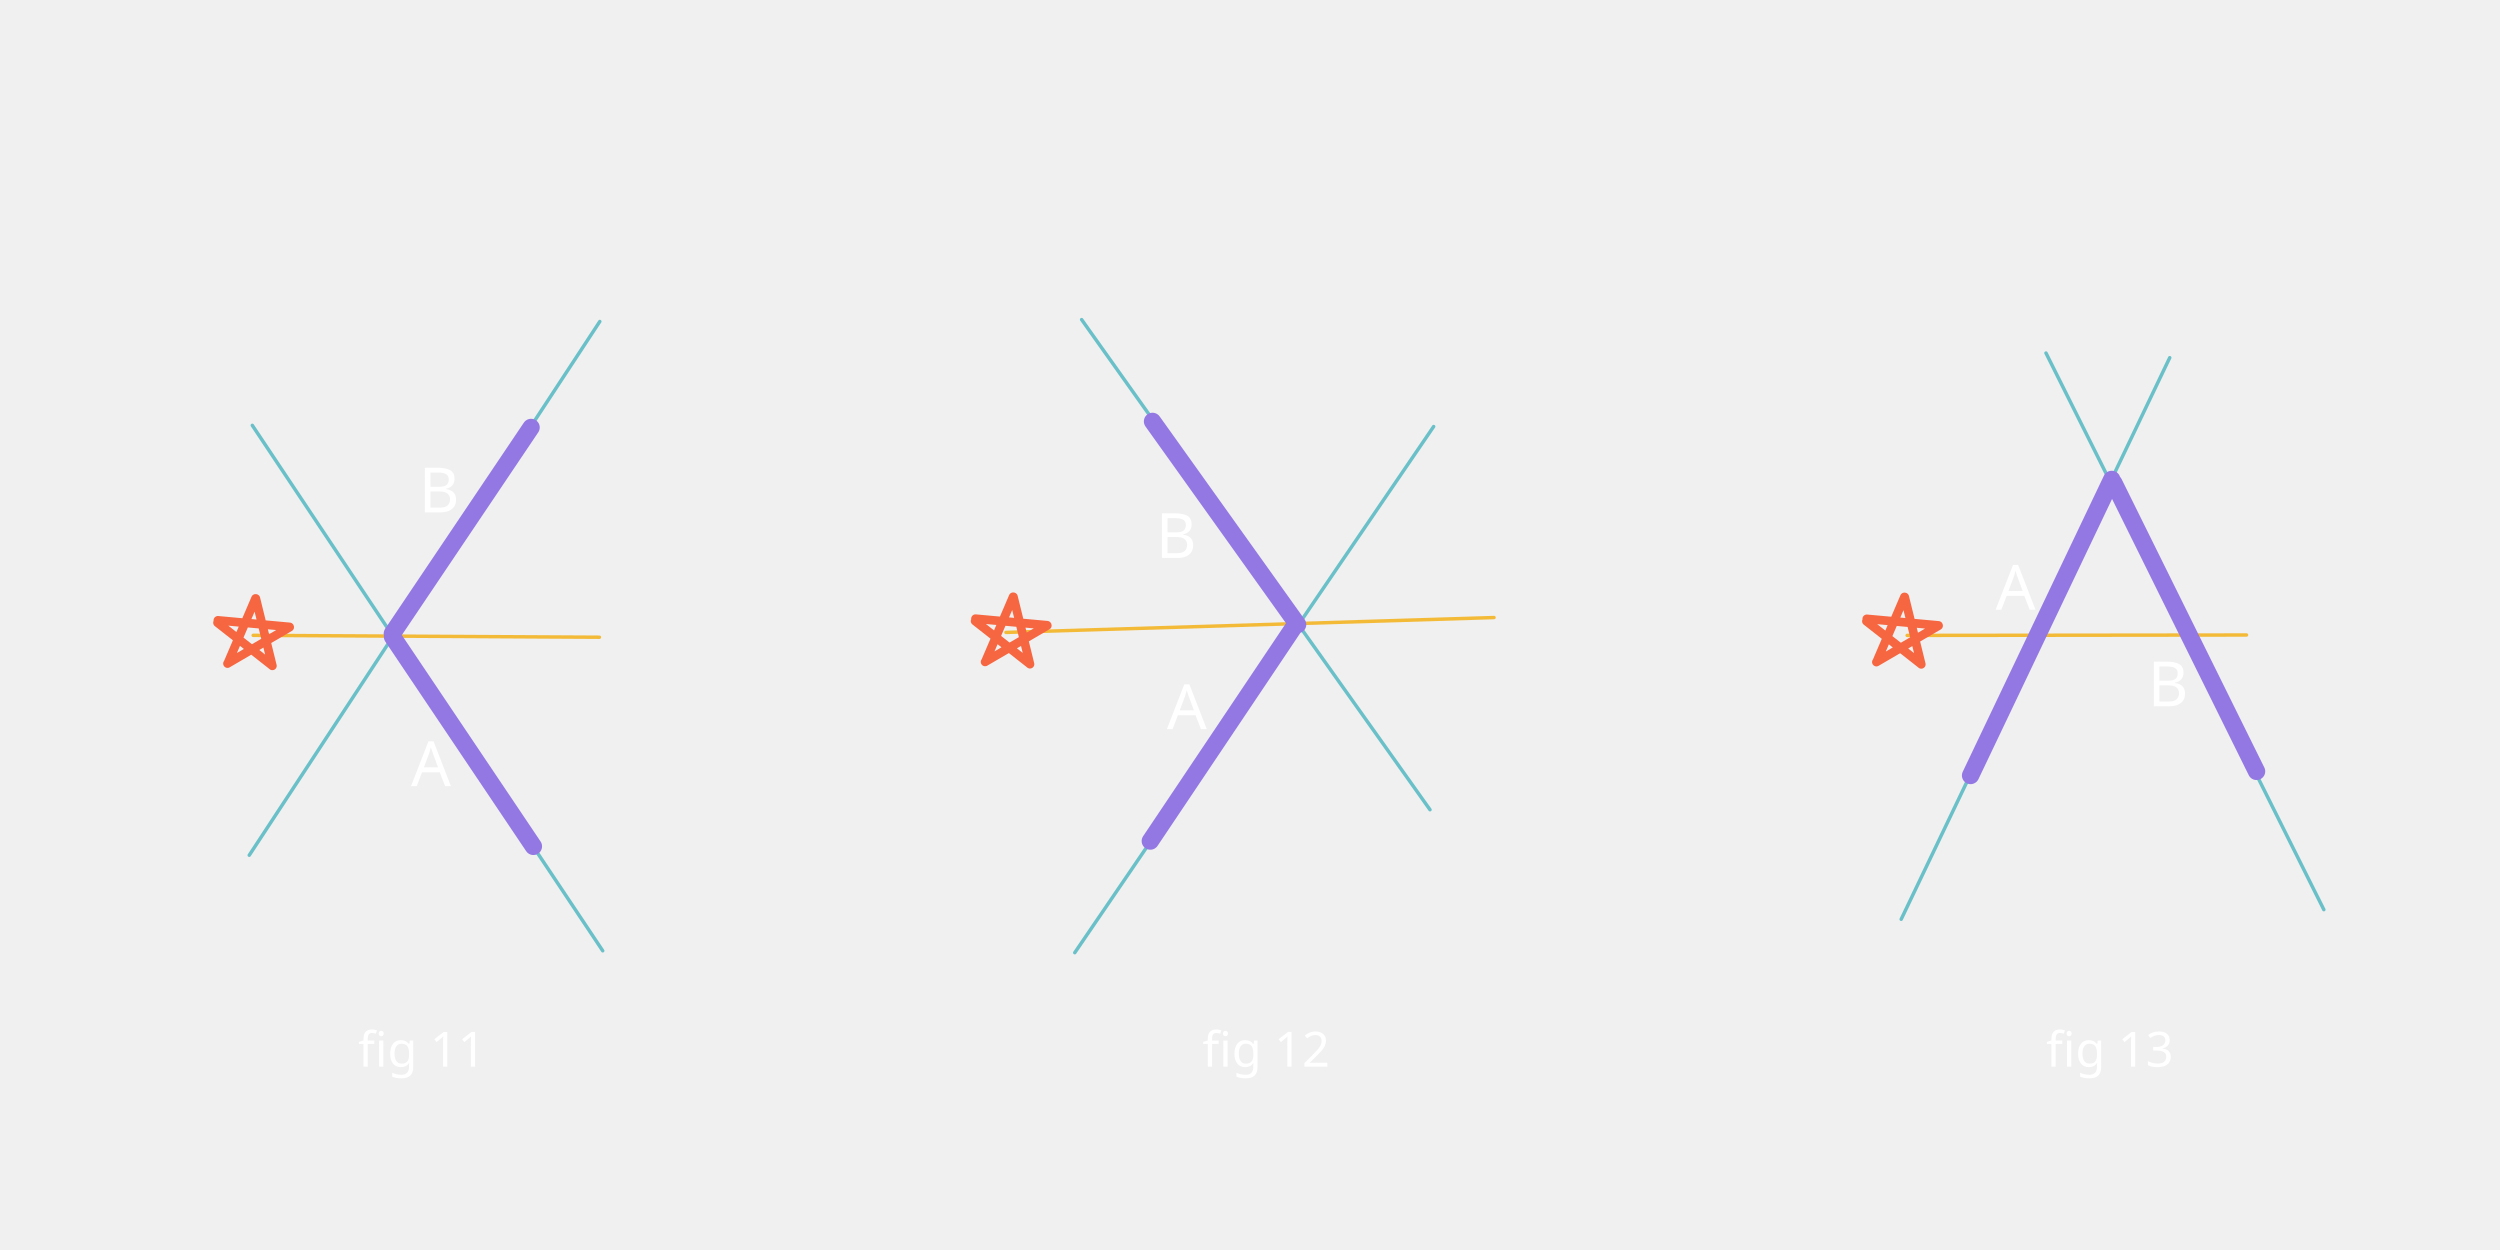
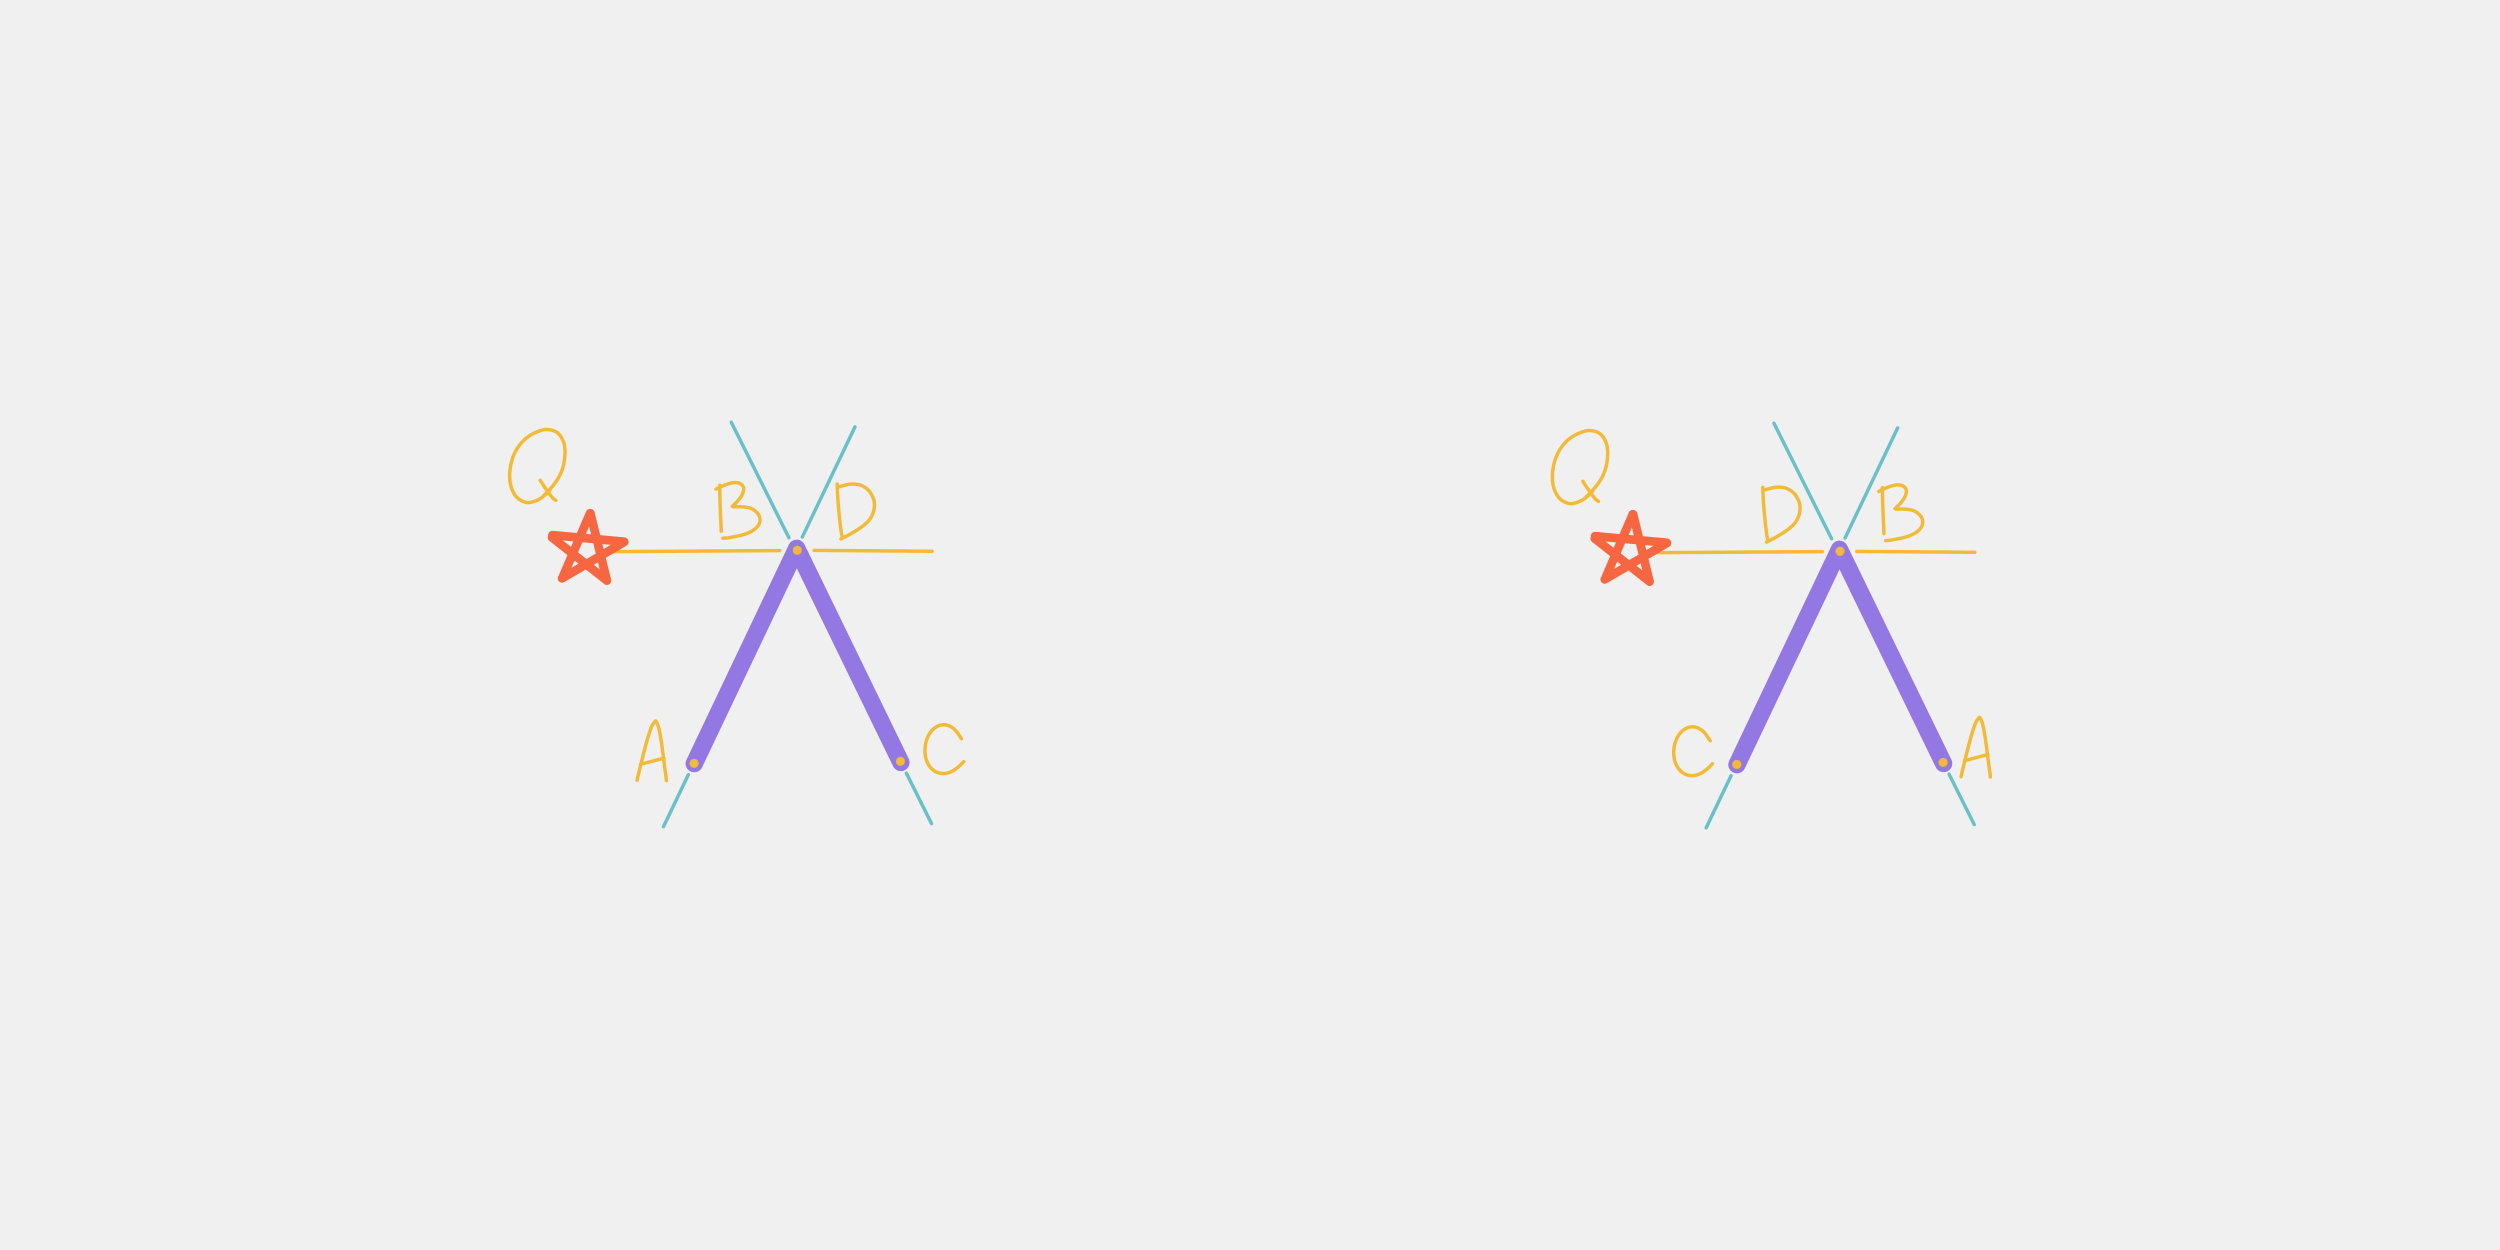
<svg xmlns="http://www.w3.org/2000/svg" xml:space="preserve" viewBox="0 0 960 480">
-   <g style="display:inline">
-     <text xml:space="preserve" x="944.531" y="1595.634" style="font-style:normal;font-variant:normal;font-weight:400;font-stretch:normal;font-size:18px;font-family:&quot;JetBrains Mono&quot;;-inkscape-font-specification:&quot;JetBrains Mono&quot;;text-align:start;writing-mode:lr-tb;direction:ltr;text-anchor:start;fill:#fff;fill-opacity:1;stroke:none;stroke-width:2.835;stroke-linecap:round;stroke-linejoin:round" transform="translate(-811.292 -1847.518)scale(1.33333)">
-       <tspan x="944.531" y="1595.634" style="font-size:18px;stroke-width:2.835">A</tspan>
-     </text>
-     <text xml:space="preserve" x="941.367" y="1546.334" style="font-style:normal;font-variant:normal;font-weight:400;font-stretch:normal;font-size:18px;font-family:&quot;JetBrains Mono&quot;;-inkscape-font-specification:&quot;JetBrains Mono&quot;;text-align:start;writing-mode:lr-tb;direction:ltr;text-anchor:start;fill:#fff;fill-opacity:1;stroke:none;stroke-width:2.835;stroke-linecap:round;stroke-linejoin:round" transform="translate(-811.292 -1847.518)scale(1.33333)">
-       <tspan x="941.367" y="1546.334" style="font-size:18px;stroke-width:2.835">B</tspan>
-     </text>
-     <path fill="none" stroke="#6ac0c8" stroke-linecap="round" stroke-linejoin="round" d="m918.004 1660.013 103.361-151.526m-101.383-30.793 100.331 141.149" style="display:inline" transform="translate(-811.292 -1847.518)scale(1.33333)" />
-     <path fill="none" stroke="#f3ba38" stroke-linecap="round" stroke-linejoin="round" d="m898.192 1567.78 140.554-4.283" style="display:inline" transform="translate(-811.292 -1847.518)scale(1.33333)" />
-     <path fill="none" stroke="#9378e3" stroke-linecap="round" stroke-linejoin="round" stroke-width="6.667" d="m442.572 161.822 55.708 78.01m-56.556 83.128 56.033-83.546" />
-     <path fill="none" stroke="#f66640" stroke-linecap="round" stroke-linejoin="round" stroke-width="2.5" d="m892.343 1576.008 7.908-18.491m.088.011 4.764 19.403m-15.795-12.423 15.778 12.39m-15.671-13.073 20.64 1.891m-17.872 10.556 17.903-10.471" style="display:inline" transform="translate(-811.292 -1847.518)scale(1.33333)" />
+   <g style="display:inline" transform="translate(-574.583 -2279.268)scale(1.33333)">
+     <path fill="none" stroke="#6ac0c8" stroke-linecap="round" stroke-linejoin="round" d="m622.015 1947.552 7.172-14.997m32.823-68.442 15.168-31.72m-35.64-1.34 16.616 33.287m33.82 67.784 7.253 14.528" />
+     <path fill="none" stroke="#f3ba38" stroke-linecap="round" stroke-linejoin="round" d="m605.73 1868.335 49.774-.306m9.894-.061 33.999.257" />
+     <path fill="none" stroke="#6ac0c8" stroke-linecap="round" stroke-linejoin="round" d="m922.315 1947.849 7.172-14.997m32.823-68.441 15.168-31.72m-35.641-1.341 16.617 33.287m33.82 67.784 7.253 14.528" />
+     <path fill="none" stroke="#f3ba38" stroke-linecap="round" stroke-linejoin="round" d="m906.03 1868.633 49.774-.307m9.894-.061 33.999.257" />
+     <path fill="none" stroke="#9378e3" stroke-linecap="round" stroke-linejoin="round" stroke-width="5" d="m630.883 1929.379 29.497-61.971m.009-.034 30.011 61.67m240.783.632 29.497-61.97m.009-.035 30.01 61.67" />
+     <path fill="none" stroke="#f66640" stroke-linecap="round" stroke-linejoin="round" stroke-width="2.5" d="m592.969 1875.755 7.908-18.491m.088.011 4.764 19.402m-15.795-12.422 15.778 12.39m-15.671-13.073 20.64 1.891m-17.872 10.556 17.903-10.471" />
+     <circle cx="630.837" cy="1929.301" r="1.25" fill="#f3ba38" stroke="#f3ba38" stroke-width=".1" />
+     <circle cx="660.564" cy="1867.938" r="1.25" fill="#f3ba38" stroke="#f3ba38" stroke-width=".1" />
+     <circle cx="690.255" cy="1928.721" r="1.25" fill="#f3ba38" stroke="#f3ba38" stroke-width=".1" />
+     <path fill="none" stroke="#f3ba38" stroke-linecap="round" stroke-linejoin="round" d="M587.465 1852.22q.189-.179.442-.386.319-.272 1.289-1.321.971-1.049 1.744-2.156t1.209-1.966.822-2.03q.388-1.17.578-2.884.191-1.714.104-2.608t-.194-1.358-.387-1.155-.629-1.194q-.348-.502-.622-.768-.274-.267-.513-.437-.239-.171-.838-.415-.599-.245-1.253-.329-.655-.084-1.081-.056-.427.027-.76.082-.332.054-1.566.505-1.233.45-2.233 1.115-1 .666-1.451 1.067-.45.402-1.018 1.045-.567.643-1.08 1.409t-1.033 1.899-.902 2.83q-.381 1.698-.372 3.173t.141 2.209.342 1.381.493 1.209.456.823.4.528q.225.267.487.513t.899.615q.636.37.995.47.36.1.568.133.209.033.489.04.28.01.536-.013.255-.02 1.201-.317t1.557-.663 1.13-.779q.521-.413.779-.664.257-.251.453-.468.197-.217.646-.637" />
+     <path fill="none" stroke="#f3ba38" stroke-linecap="round" stroke-linejoin="round" d="M586.5 1847.754q.071.091.321.514.249.423.807 1.263.559.839 1.289 1.829t1.382 1.735q.028.013.221.138l.489.315m23.406 80.629q.068-.41.485-2.125t1.272-5.142q.855-3.426 1.487-5.48t.983-2.83 1.104-1.561q.108.039.505.891t.716 2.547.488 2.921.425 3.209q.254 1.983.371 2.925.117.943.23 1.78t.268 1.733q.023.104.104 1.257" />
+     <path fill="none" stroke="#f3ba38" stroke-linecap="round" stroke-linejoin="round" d="M615.417 1929.57q.407-.13 2.121-.557 1.715-.428 4.586-1.202m16.11-78.594-.024.419q.005.552.038 2.317.032 1.765.112 3.778.081 2.013.259 5.593.017.233.036 1.166" />
+     <path fill="none" stroke="#f3ba38" stroke-linecap="round" stroke-linejoin="round" d="M637.156 1850.331q.28-.155.694-.364.415-.21 1.19-.552t1.376-.543 1.207-.32 1.04-.121q.434 0 .772.058.337.059.692.261.354.203.563.448.209.244.287.398t.132.448q.055.295-.069.859-.125.564-.38 1.069-.255.506-.652 1.025-.396.519-.698.843t-.453.468l-.265.253q-.114.108-.748.742.039.031.266.084.226.053.591.044t.634-.022.897-.01q.629.01 1.261.081.631.074 1.036.186.405.111.623.183t.612.289.899.684.722.817.307.618.124.699q.032.431-.028.728-.061.297-.15.505-.09.208-.284.52-.195.312-.534.668t-.906.751-1.441.778-1.842.642q-.968.257-1.995.431-1.028.173-2.165.402-.084.022-.855.053l-.472.056m68.708 57.726-.151-.188q-.092-.125-.437-.663-.346-.539-.598-.877-.251-.339-.471-.589t-.544-.537-.661-.501-.684-.362q-.345-.146-.824-.24-.479-.093-.87-.084-.392.01-.811.11t-.913.347-.768.454-.612.546-.714.886q-.378.545-.57.93t-.452 1.185q-.262.799-.382 1.79t-.052 1.859.16 1.286q.093.417.337 1.055t.585 1.177q.34.541.778.984.439.442.857.713.418.272.849.439t.984.252 1.116.035q.564-.051.802-.113t.7-.242.83-.383q.367-.202.881-.578.514-.377.846-.676.333-.298.474-.43t.597-.622q.171-.169.362-.375m-36.432-79.926q.006.064-.006.564.001.17.043 1.352t.162 2.762q.122 1.581.201 2.426t.155 1.636q.076.789.215 2.108t.264 2.213.183 1.19.105.456q.046.162.101.388" />
+     <path fill="none" stroke="#f3ba38" stroke-linecap="round" stroke-linejoin="round" d="M672.188 1849.795q.192-.073.329-.12.136-.048.839-.258t1.428-.357 1.142-.186 1.048-.013 1.079.117q.449.092.686.172.236.08.751.339.516.259.948.6.433.341.656.578.224.238.387.451.163.212.552.96.39.747.531 1.219t.204 1.074-.056 1.446q-.119.846-.322 1.393-.203.548-.457 1.001-.255.453-.467.744t-.388.497-.458.491-.976.84q-.693.556-1.753 1.245t-1.882 1.148-1.468.78-.727.363l-.685.364" />
+     <path fill="none" stroke="#f66640" stroke-linecap="round" stroke-linejoin="round" stroke-width="2.5" d="m893.269 1876.053 7.907-18.492m.089.011 4.764 19.403m-15.795-12.423 15.778 12.39m-15.672-13.072 20.64 1.89m-17.871 10.556 17.903-10.471" />
+     <circle cx="931.137" cy="1929.598" r="1.25" fill="#f3ba38" stroke="#f3ba38" stroke-width=".1" />
+     <circle cx="960.863" cy="1868.235" r="1.25" fill="#f3ba38" stroke="#f3ba38" stroke-width=".1" />
+     <circle cx="990.555" cy="1929.019" r="1.25" fill="#f3ba38" stroke="#f3ba38" stroke-width=".1" />
+     <path fill="none" stroke="#f3ba38" stroke-linecap="round" stroke-linejoin="round" d="M887.764 1852.517q.19-.179.443-.386.319-.272 1.289-1.321.971-1.049 1.744-2.156t1.208-1.966q.436-.859.823-2.029.387-1.171.578-2.885t.104-2.608-.194-1.357-.387-1.156-.629-1.194-.623-.768-.512-.437q-.239-.17-.838-.415t-1.254-.329q-.654-.084-1.081-.056t-.759.082-1.566.505q-1.233.45-2.233 1.116-1 .665-1.451 1.067-.45.401-1.018 1.044t-1.08 1.409-1.033 1.899-.902 2.83-.372 3.173.141 2.209.342 1.381.493 1.209.456.823.4.528q.225.267.487.513t.898.615.996.47.568.133.489.04q.28.01.535-.013.256-.02 1.202-.317.947-.297 1.557-.663.609-.365 1.13-.778t.778-.665.454-.468.645-.637" />
+     <path fill="none" stroke="#f3ba38" stroke-linecap="round" stroke-linejoin="round" d="M886.8 1848.051q.071.091.321.514.249.423.807 1.263t1.289 1.83 1.382 1.734q.028.013.221.138.193.126.489.316m104.406 79.296q.069-.409.486-2.125.416-1.716 1.272-5.142.855-3.426 1.487-5.48.632-2.053.982-2.83.351-.776 1.105-1.56.108.038.505.89t.716 2.547.488 2.922.425 3.209q.254 1.983.371 2.925t.23 1.78.267 1.733q.024.104.105 1.256" />
+     <path fill="none" stroke="#f3ba38" stroke-linecap="round" stroke-linejoin="round" d="M996.717 1928.535q.407-.129 2.122-.557 1.715-.427 4.586-1.201m-30.333-76.899-.024.419q.005.552.038 2.317.032 1.764.113 3.778.08 2.013.259 5.592.016.234.035 1.167" />
+     <path fill="none" stroke="#f3ba38" stroke-linecap="round" stroke-linejoin="round" d="M972.014 1850.991q.28-.155.695-.364t1.19-.551 1.376-.543 1.206-.32 1.04-.121q.434 0 .772.057.338.06.692.262t.563.447.287.399.132.448q.055.294-.069.858t-.38 1.07q-.255.505-.651 1.024-.397.52-.699.843t-.453.469l-.265.253q-.114.108-.748.742.04.031.266.084.227.053.592.043.364-.01.633-.021.269-.013.898-.01.629.01 1.26.082.631.074 1.036.185.405.112.623.184.219.071.612.289.394.217.899.684.506.466.722.816.216.351.307.618.092.268.124.699.032.432-.028.729-.06.296-.15.504t-.284.52-.533.669-.907.751-1.441.778-1.842.641-1.995.431-2.164.403q-.085.022-.856.053l-.471.056m-50.506 57.665-.151-.187q-.092-.125-.437-.664-.346-.539-.597-.877-.252-.338-.472-.589t-.543-.536q-.324-.287-.662-.502t-.684-.361-.824-.24-.87-.085q-.392.01-.811.11t-.913.348-.768.453-.612.546q-.336.34-.714.886t-.569.931q-.192.385-.453 1.184t-.381 1.79-.053 1.859.16 1.286.337 1.055.585 1.178.779.983.856.714q.418.271.849.438t.984.252q.553.086 1.116.035t.802-.113.7-.242.83-.382q.367-.203.881-.579t.847-.675.473-.431.598-.622q.17-.169.361-.374m14.497-79.627q.006.064-.006.565.001.17.043 1.351t.162 2.763q.122 1.58.201 2.426.079.845.155 1.635.077.79.215 2.108.139 1.319.264 2.213.126.894.184 1.19t.104.457.101.388" />
+     <path fill="none" stroke="#f3ba38" stroke-linecap="round" stroke-linejoin="round" d="M938.762 1850.696q.192-.072.329-.12t.839-.258 1.428-.357q.724-.147 1.142-.185t1.048-.014 1.079.117.686.172q.236.08.752.339.515.26.947.6.433.341.656.579t.387.45.552.96q.39.747.531 1.22.141.472.204 1.073t-.056 1.447-.322 1.393-.457 1q-.255.454-.467.745t-.389.497-.457.49q-.282.285-.976.841-.693.555-1.753 1.244t-1.882 1.149-1.468.78-.727.363l-.685.364" />
  </g>
-   <g style="display:inline">
-     <text xml:space="preserve" x="926.927" y="1160.547" style="font-style:normal;font-variant:normal;font-weight:400;font-stretch:normal;font-size:18px;font-family:&quot;JetBrains Mono&quot;;-inkscape-font-specification:&quot;JetBrains Mono&quot;;text-align:start;writing-mode:lr-tb;direction:ltr;text-anchor:start;fill:#fff;fill-opacity:1;stroke:none;stroke-width:2.835;stroke-linecap:round;stroke-linejoin:round" transform="translate(-469.578 -1313.256)scale(1.33333)">
-       <tspan x="926.927" y="1160.547" style="font-size:18px;stroke-width:2.835">A</tspan>
-     </text>
-     <text xml:space="preserve" x="970.742" y="1188.355" style="font-style:normal;font-variant:normal;font-weight:400;font-stretch:normal;font-size:18px;font-family:&quot;JetBrains Mono&quot;;-inkscape-font-specification:&quot;JetBrains Mono&quot;;text-align:start;writing-mode:lr-tb;direction:ltr;text-anchor:start;fill:#fff;fill-opacity:1;stroke:none;stroke-width:2.835;stroke-linecap:round;stroke-linejoin:round" transform="translate(-469.578 -1313.256)scale(1.33333)">
-       <tspan x="970.742" y="1188.355" style="font-size:18px;stroke-width:2.835">B</tspan>
-     </text>
-     <path fill="none" stroke="#6ac0c8" stroke-linecap="round" stroke-linejoin="round" d="m899.728 1249.694 77.341-161.734m-35.641-1.34 80.024 160.304" style="display:inline" transform="translate(-469.578 -1313.256)scale(1.33333)" />
-     <path fill="none" stroke="#f3ba38" stroke-linecap="round" stroke-linejoin="round" d="m901.444 1167.942 97.735-.115" style="display:inline" transform="translate(-469.578 -1313.256)scale(1.33333)" />
-     <path fill="none" stroke="#9378e3" stroke-linecap="round" stroke-linejoin="round" stroke-width="6.667" d="M756.704 297.781 810.909 184.1m.793 1.332 54.811 110.772" />
-     <path fill="none" stroke="#f66640" stroke-linecap="round" stroke-linejoin="round" stroke-width="2.5" d="m892.75 1175.357 7.908-18.491m.088.011 4.764 19.402m-15.795-12.422 15.778 12.39m-15.671-13.073 20.64 1.891m-17.872 10.556 17.903-10.471" style="display:inline" transform="translate(-469.578 -1313.256)scale(1.33333)" />
-   </g>
-   <g style="display:inline">
-     <text xml:space="preserve" x="645.461" y="1611.223" style="font-style:normal;font-variant:normal;font-weight:400;font-stretch:normal;font-size:18px;font-family:&quot;JetBrains Mono&quot;;-inkscape-font-specification:&quot;JetBrains Mono&quot;;text-align:start;writing-mode:lr-tb;direction:ltr;text-anchor:start;fill:#fff;fill-opacity:1;stroke:none;stroke-width:2.835;stroke-linecap:round;stroke-linejoin:round" transform="translate(-702.778 -1846.41)scale(1.33333)">
-       <tspan x="645.461" y="1611.223" style="font-size:18px;stroke-width:2.835">A</tspan>
-     </text>
-     <text xml:space="preserve" x="647.699" y="1532.381" style="font-style:normal;font-variant:normal;font-weight:400;font-stretch:normal;font-size:18px;font-family:&quot;JetBrains Mono&quot;;-inkscape-font-specification:&quot;JetBrains Mono&quot;;text-align:start;writing-mode:lr-tb;direction:ltr;text-anchor:start;fill:#fff;fill-opacity:1;stroke:none;stroke-width:2.835;stroke-linecap:round;stroke-linejoin:round" transform="translate(-702.778 -1846.41)scale(1.33333)">
-       <tspan x="647.699" y="1532.381" style="font-size:18px;stroke-width:2.835">B</tspan>
-     </text>
-     <path fill="none" stroke="#6ac0c8" stroke-linecap="round" stroke-linejoin="round" d="m598.869 1631.115 100.955-153.706m-100.076 29.905 100.92 151.323" style="display:inline" transform="translate(-702.778 -1846.41)scale(1.33333)" />
-     <path fill="none" stroke="#f3ba38" stroke-linecap="round" stroke-linejoin="round" d="m600.003 1567.789 99.711.548" style="display:inline" transform="translate(-702.778 -1846.41)scale(1.33333)" />
-     <path fill="none" stroke="#9378e3" stroke-linecap="round" stroke-linejoin="round" stroke-width="6.667" d="m150.663 243.312 53.263-79.163m-53.21 80.352 54.102 80.496" />
-     <path fill="none" stroke="#f66640" stroke-linecap="round" stroke-linejoin="round" stroke-width="2.5" d="m592.767 1575.653 7.907-18.492m.089.011 4.764 19.403m-15.795-12.423 15.778 12.39m-15.672-13.072 20.64 1.891m-17.871 10.555 17.903-10.471" style="display:inline" transform="translate(-702.778 -1846.41)scale(1.33333)" />
-   </g>
-   <text xml:space="preserve" x="137.551" y="409.592" style="font-size:18.667px;font-family:&quot;JetBrains Mono&quot;;-inkscape-font-specification:&quot;JetBrains Mono&quot;;text-align:start;writing-mode:lr-tb;direction:ltr;text-anchor:start;fill:#fff;stroke-width:1.334;stroke-linecap:round;stroke-linejoin:round">
-     <tspan x="137.551" y="409.592">fig 11</tspan>
-   </text>
-   <text xml:space="preserve" x="461.754" y="409.592" style="font-size:18.667px;font-family:&quot;JetBrains Mono&quot;;-inkscape-font-specification:&quot;JetBrains Mono&quot;;text-align:start;writing-mode:lr-tb;direction:ltr;text-anchor:start;fill:#fff;stroke-width:1.334;stroke-linecap:round;stroke-linejoin:round">
-     <tspan x="461.754" y="409.592">fig 12</tspan>
-   </text>
-   <text xml:space="preserve" x="785.714" y="409.592" style="font-size:18.667px;font-family:&quot;JetBrains Mono&quot;;-inkscape-font-specification:&quot;JetBrains Mono&quot;;text-align:start;writing-mode:lr-tb;direction:ltr;text-anchor:start;fill:#fff;stroke-width:1.334;stroke-linecap:round;stroke-linejoin:round">
-     <tspan x="785.714" y="409.592">fig 13</tspan>
-   </text>
</svg>
